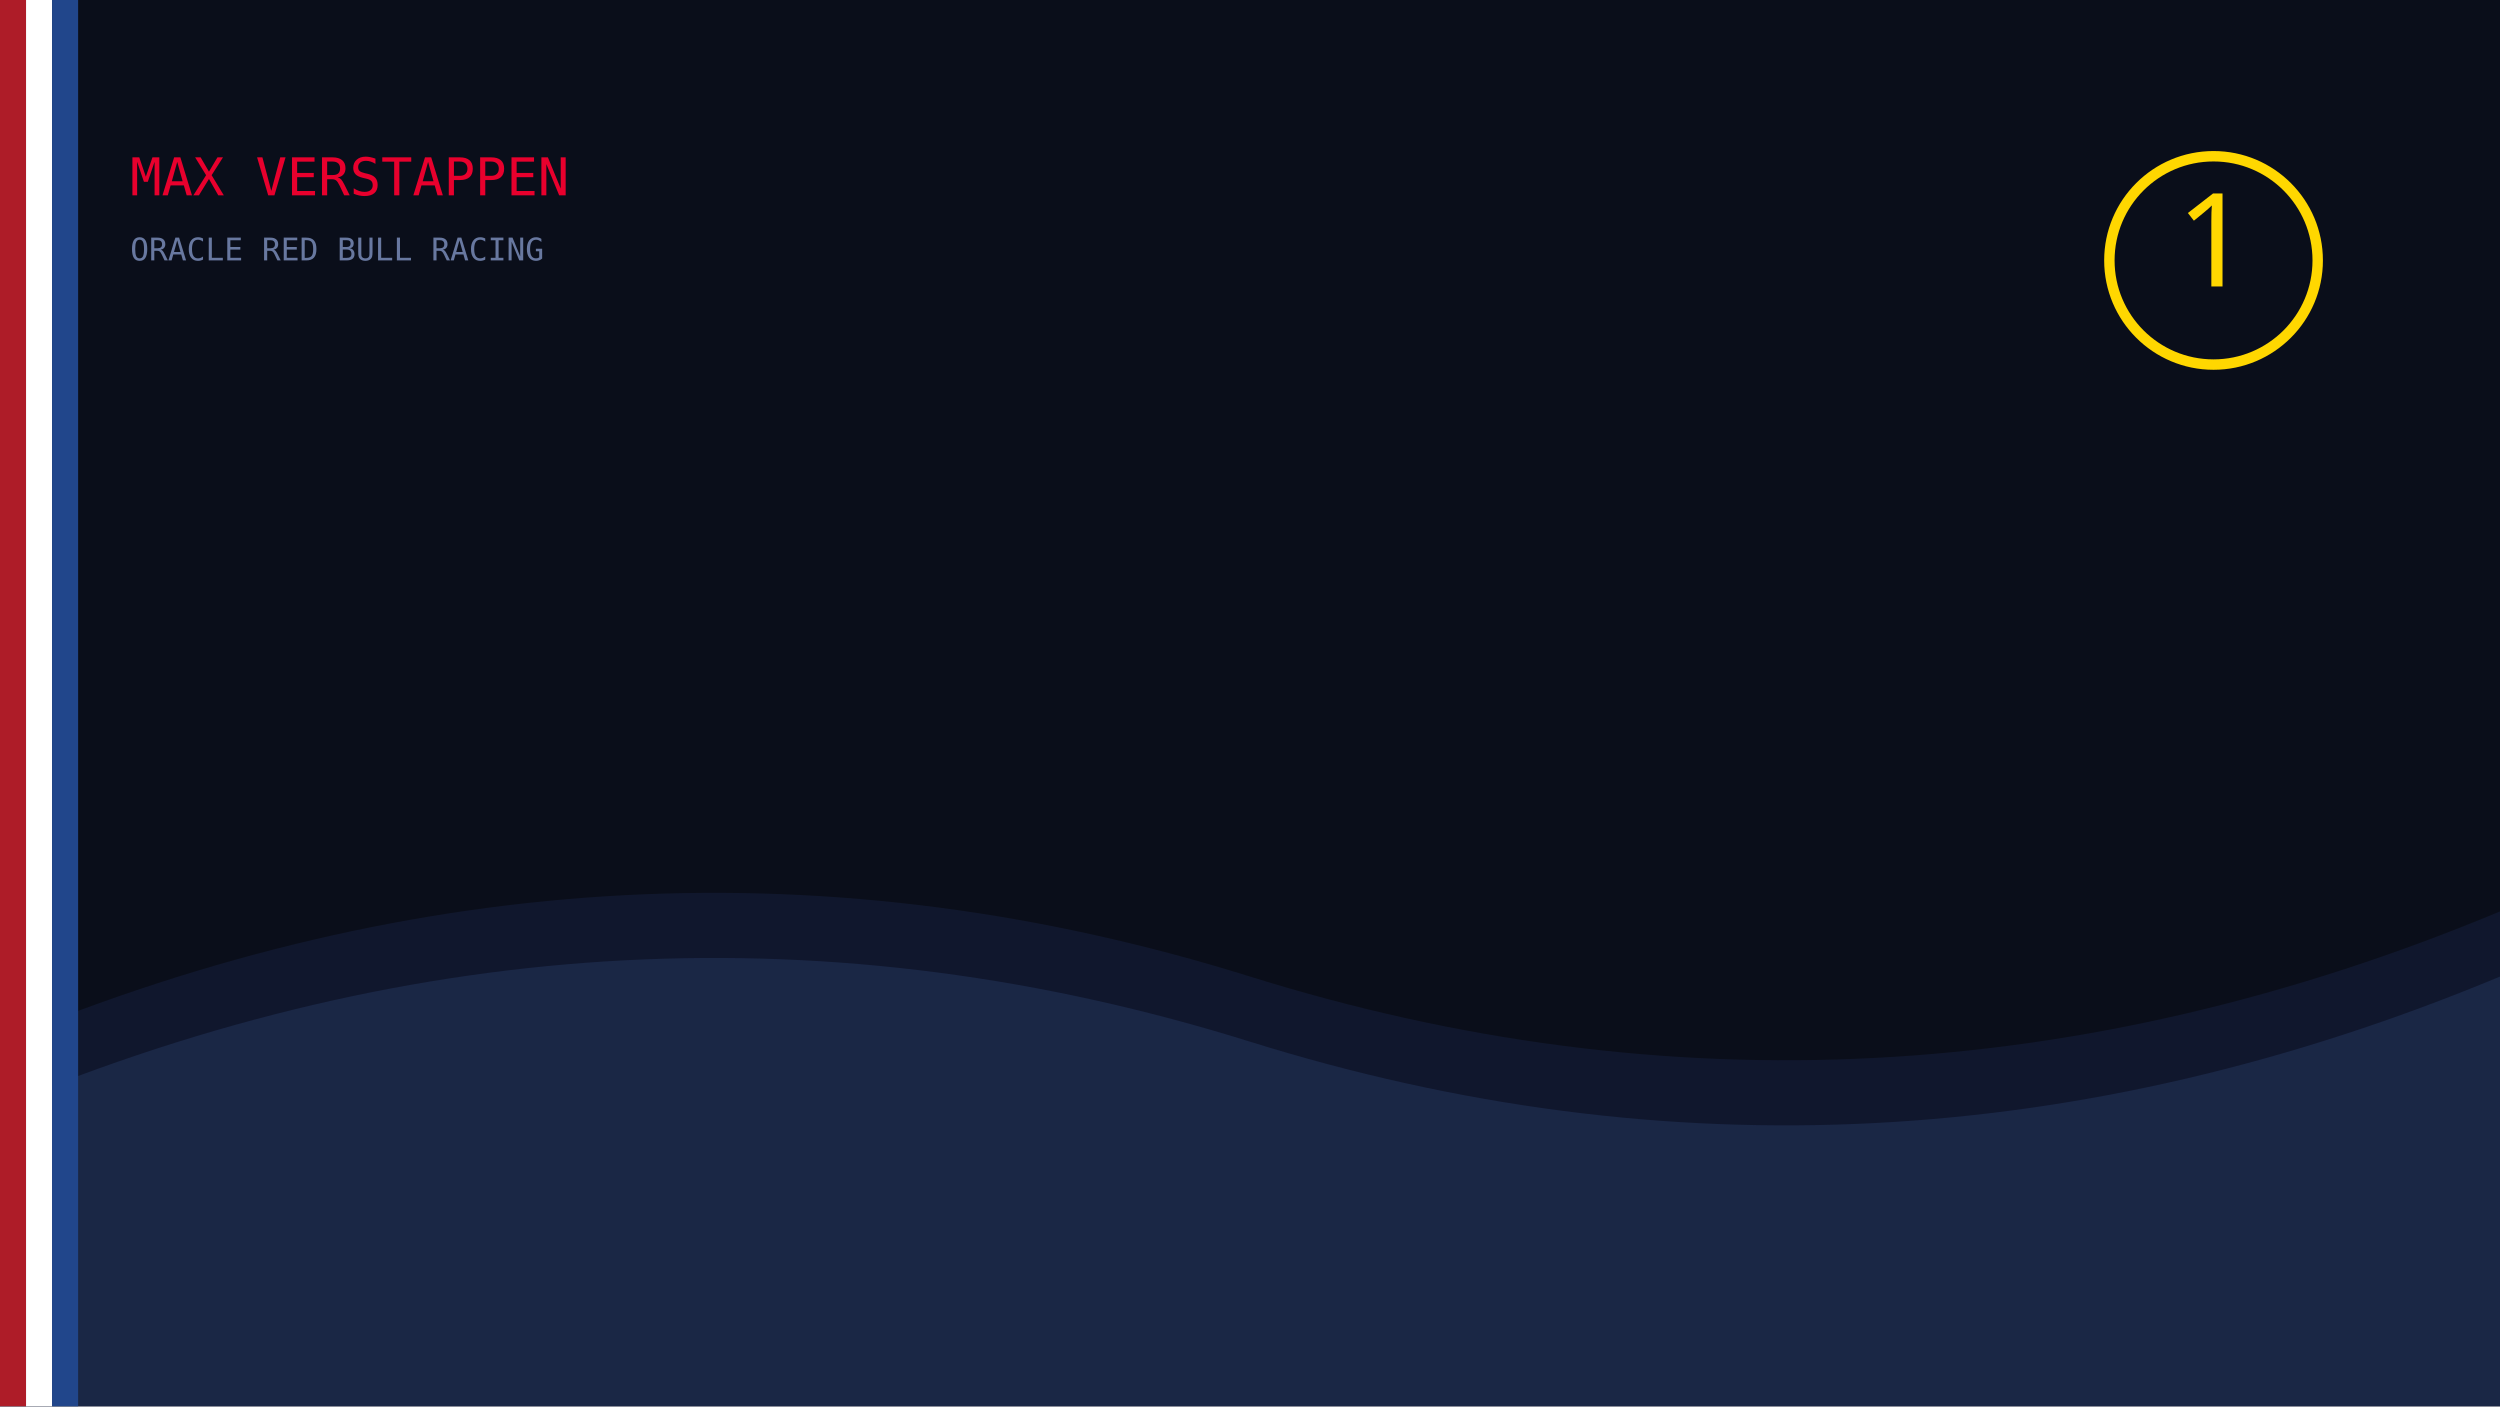
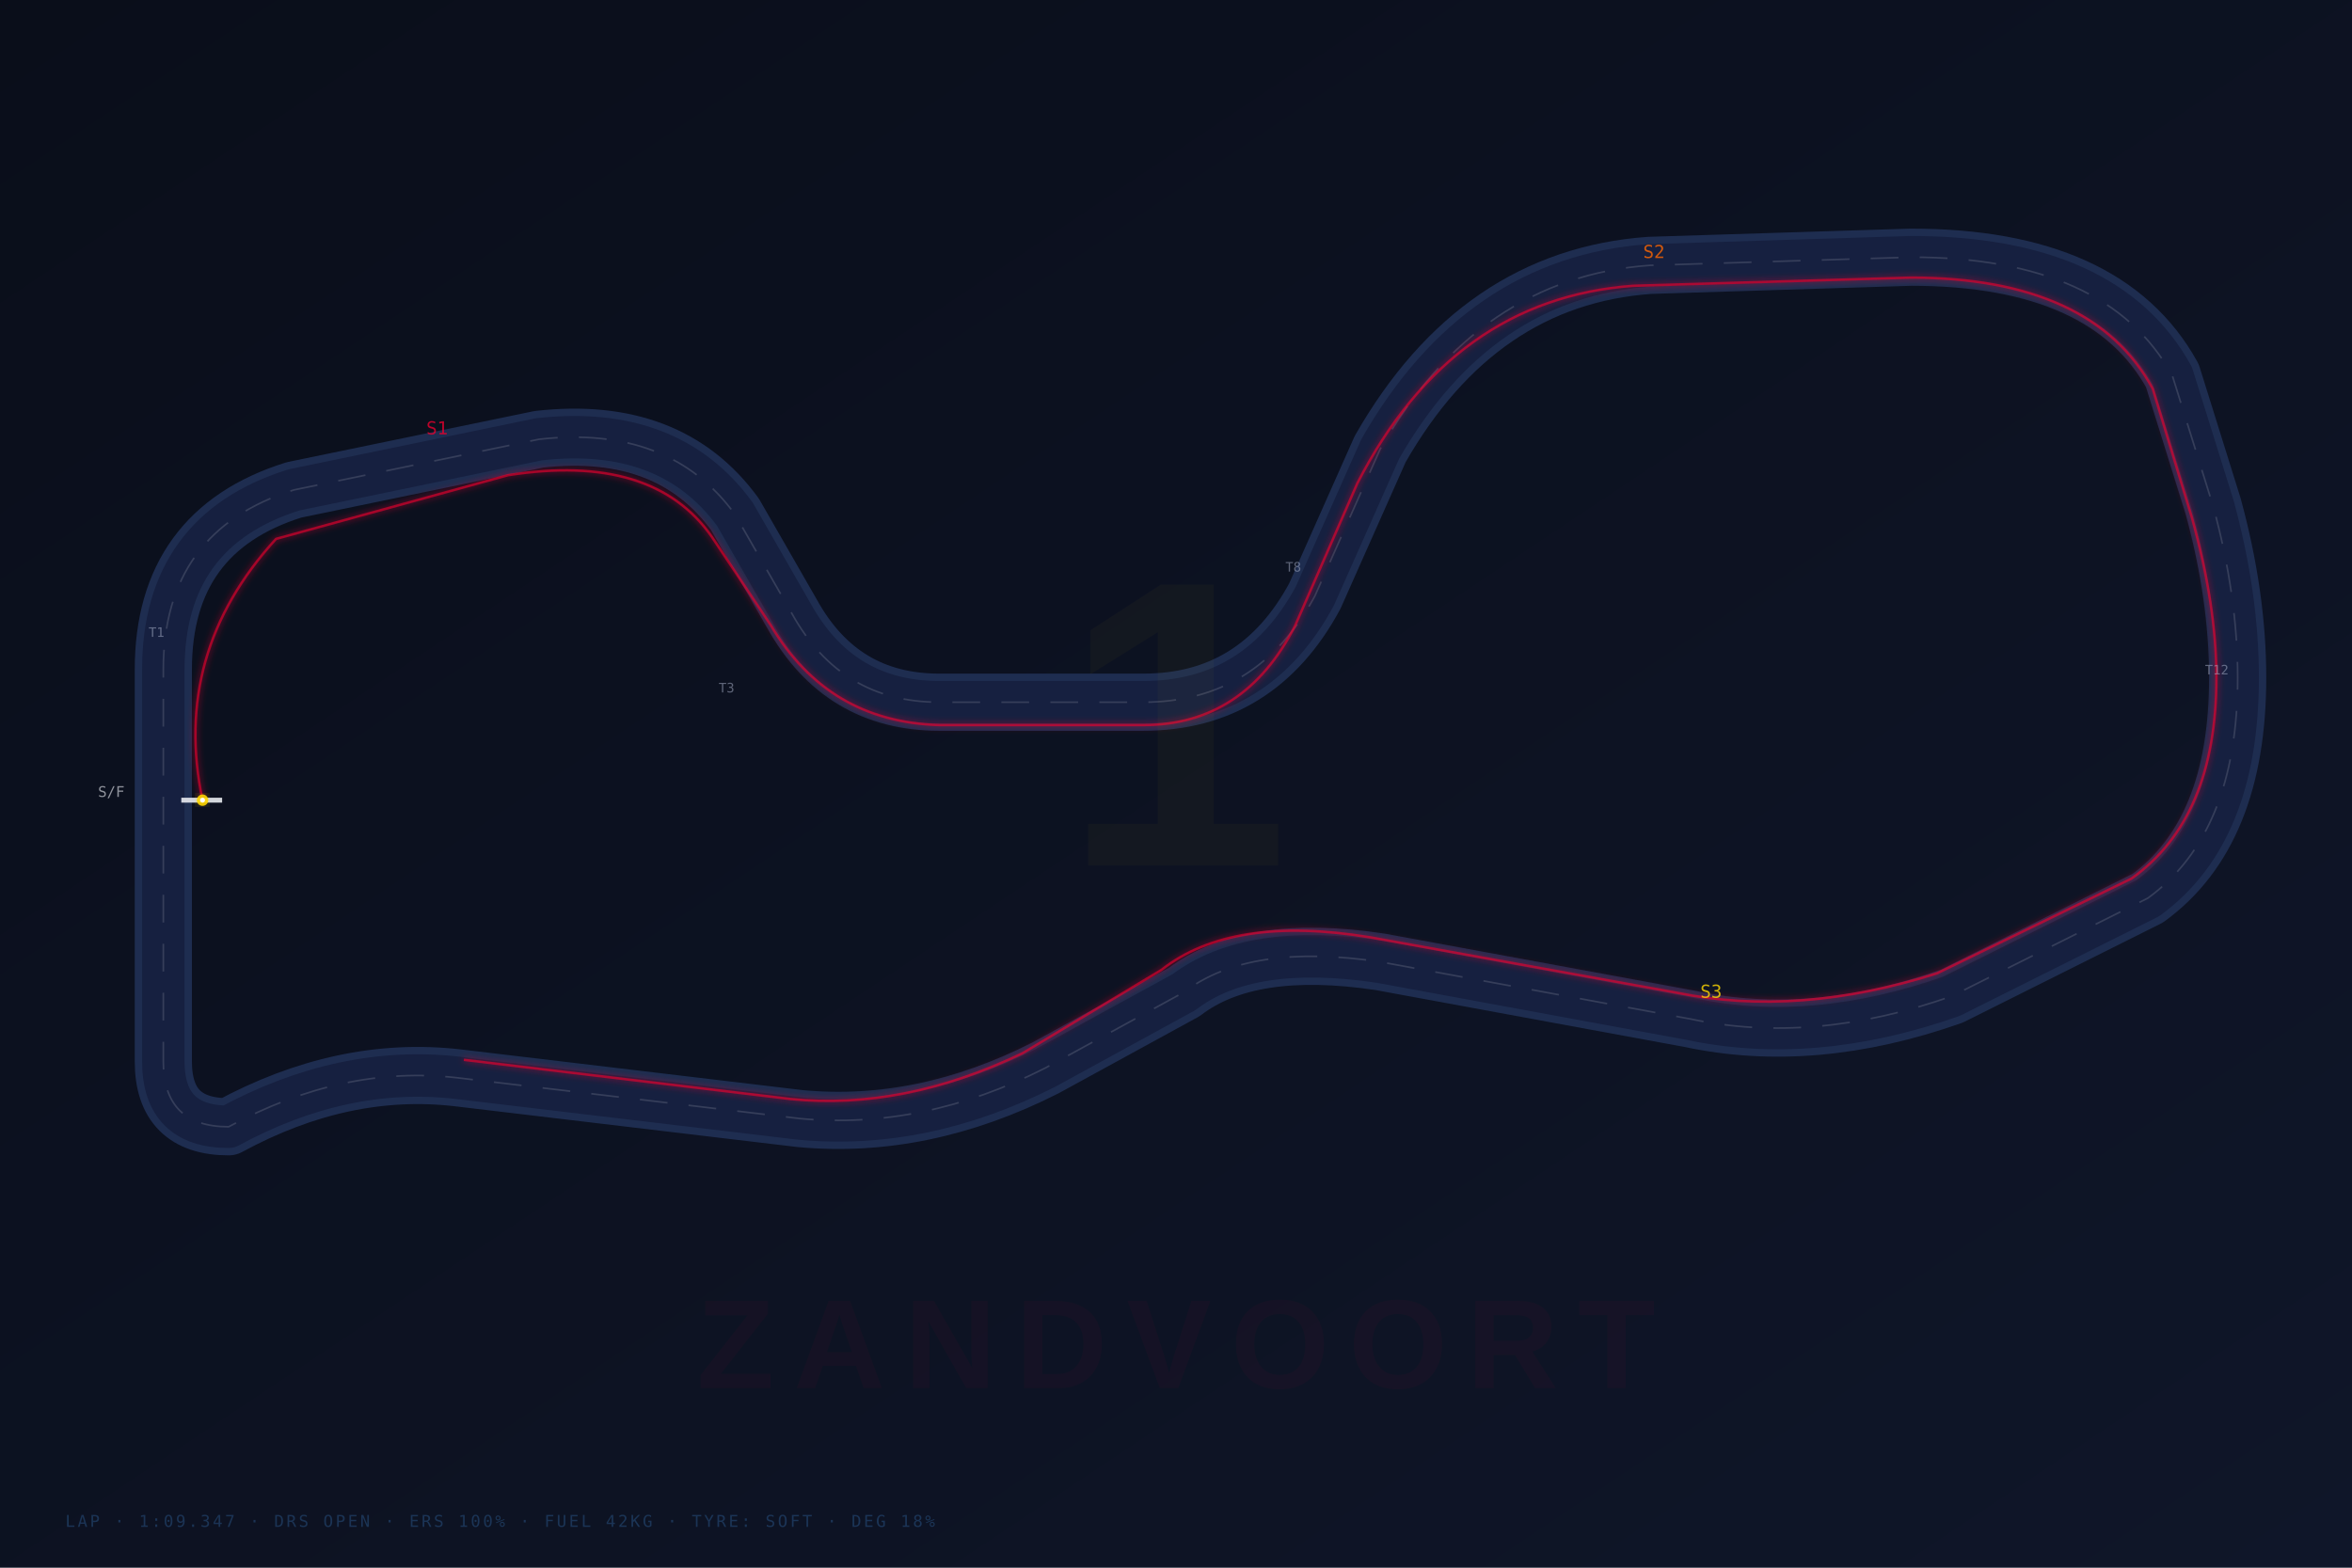
- <svg xmlns="http://www.w3.org/2000/svg" width="1920" height="1080" viewBox="0 0 1920 1080">
-   <rect width="1920" height="1080" fill="#0a0e1a" />
-   <path d="M0 800 Q480 600 960 750 T1920 700 L1920 1080 L0 1080 Z" fill="#162040" opacity="0.5" />
-   <path d="M0 850 Q480 650 960 800 T1920 750 L1920 1080 L0 1080 Z" fill="#1e2d50" opacity="0.7" />
-   <text x="100" y="150" font-family="monospace" font-size="40" fill="#e8002d">MAX VERSTAPPEN</text>
-   <text x="100" y="200" font-family="monospace" font-size="24" fill="#6878a0">ORACLE RED BULL RACING</text>
-   <circle cx="1700" cy="200" r="80" fill="none" stroke="#ffd700" stroke-width="8" />
-   <text x="1700" y="220" font-family="Arial Black, sans-serif" font-size="100" fill="#ffd700" text-anchor="middle">1</text>
-   <rect x="0" y="0" width="20" height="1080" fill="#AE1C28" />
-   <rect x="20" y="0" width="20" height="1080" fill="#ffffff" />
-   <rect x="40" y="0" width="20" height="1080" fill="#21468B" />
+ <svg xmlns="http://www.w3.org/2000/svg" viewBox="0 0 2880 1920" width="2880" height="1920">
+   <defs>
+     <linearGradient id="bg" x1="0%" y1="0%" x2="100%" y2="100%">
+       <stop offset="0%" style="stop-color:#0a0e1a" />
+       <stop offset="100%" style="stop-color:#0f1629" />
+     </linearGradient>
+     <filter id="glow">
+       <feGaussianBlur stdDeviation="4" result="blur" />
+       <feMerge>
+         <feMergeNode in="blur" />
+         <feMergeNode in="SourceGraphic" />
+       </feMerge>
+     </filter>
+     <filter id="glow-strong">
+       <feGaussianBlur stdDeviation="10" result="blur" />
+       <feMerge>
+         <feMergeNode in="blur" />
+         <feMergeNode in="SourceGraphic" />
+       </feMerge>
+     </filter>
+   </defs>
+   <rect width="2880" height="1920" fill="url(#bg)" />
+   <path d="M 280,1380            Q 200,1380 200,1300            L 200,820            Q 200,650 360,600            L 660,538            Q 820,520 900,630            L 970,752            Q 1030,860 1150,860            L 1400,860            Q 1540,860 1610,730            L 1690,550            Q 1810,340 2020,325            L 2340,315            Q 2580,315 2660,460            L 2710,620            Q 2740,730 2740,830            Q 2740,1020 2630,1100            L 2390,1220            Q 2220,1280 2070,1248            L 1690,1178            Q 1530,1154 1450,1215            L 1280,1308            Q 1130,1384 980,1370            L 560,1320            Q 420,1304 280,1380 Z" fill="none" stroke="#1e2d50" stroke-width="70" stroke-linejoin="round" />
+   <path d="M 280,1380            Q 200,1380 200,1300            L 200,820            Q 200,650 360,600            L 660,538            Q 820,520 900,630            L 970,752            Q 1030,860 1150,860            L 1400,860            Q 1540,860 1610,730            L 1690,550            Q 1810,340 2020,325            L 2340,315            Q 2580,315 2660,460            L 2710,620            Q 2740,730 2740,830            Q 2740,1020 2630,1100            L 2390,1220            Q 2220,1280 2070,1248            L 1690,1178            Q 1530,1154 1450,1215            L 1280,1308            Q 1130,1384 980,1370            L 560,1320            Q 420,1304 280,1380 Z" fill="none" stroke="#162040" stroke-width="52" stroke-linejoin="round" />
+   <path d="M 280,1380            Q 200,1380 200,1300            L 200,820            Q 200,650 360,600            L 660,538            Q 820,520 900,630            L 970,752            Q 1030,860 1150,860            L 1400,860            Q 1540,860 1610,730            L 1690,550            Q 1810,340 2020,325            L 2340,315            Q 2580,315 2660,460            L 2710,620            Q 2740,730 2740,830            Q 2740,1020 2630,1100            L 2390,1220            Q 2220,1280 2070,1248            L 1690,1178            Q 1530,1154 1450,1215            L 1280,1308            Q 1130,1384 980,1370            L 560,1320            Q 420,1304 280,1380 Z" fill="none" stroke="#e8eaf0" stroke-width="2" stroke-dasharray="34,26" opacity="0.15" stroke-linejoin="round" />
+   <path d="M 248,980            Q 210,800 338,660            L 622,582            Q 800,554 872,658            L 944,766            Q 1014,884 1150,888            L 1400,888            Q 1524,888 1586,766            L 1662,592            Q 1778,366 2000,350            L 2340,340            Q 2562,340 2636,476            L 2684,634            Q 2714,742 2714,830            Q 2714,1002 2610,1076            L 2372,1192            Q 2202,1246 2054,1216            L 1678,1148            Q 1508,1120 1422,1188            L 1252,1290            Q 1106,1360 968,1346            L 568,1298" fill="none" stroke="#e8002d" stroke-width="3" opacity="0.7" filter="url(#glow)" stroke-linejoin="round" />
+   <line x1="510" y1="540" x2="510" y2="596" stroke="#e8002d" stroke-width="4" filter="url(#glow)" />
+   <text x="522" y="532" font-family="monospace" font-size="22" fill="#e8002d" opacity="0.8">S1</text>
+   <line x1="2000" y1="325" x2="2000" y2="381" stroke="#ff6600" stroke-width="4" filter="url(#glow)" />
+   <text x="2012" y="316" font-family="monospace" font-size="22" fill="#ff6600" opacity="0.8">S2</text>
+   <line x1="2070" y1="1230" x2="2070" y2="1286" stroke="#ffd700" stroke-width="4" filter="url(#glow)" />
+   <text x="2082" y="1222" font-family="monospace" font-size="22" fill="#ffd700" opacity="0.8">S3</text>
+   <line x1="222" y1="980" x2="272" y2="980" stroke="#e8eaf0" stroke-width="6" opacity="0.9" />
+   <text x="120" y="976" font-family="monospace" font-size="18" fill="#e8eaf0" opacity="0.6">S/F</text>
+   <text x="182" y="780" font-family="monospace" font-size="16" fill="#b0b8d0" opacity="0.5">T1</text>
+   <text x="880" y="848" font-family="monospace" font-size="16" fill="#b0b8d0" opacity="0.5">T3</text>
+   <text x="1574" y="700" font-family="monospace" font-size="16" fill="#b0b8d0" opacity="0.5">T8</text>
+   <text x="2700" y="826" font-family="monospace" font-size="16" fill="#b0b8d0" opacity="0.5">T12</text>
+   <circle cx="248" cy="980" r="7" fill="#ffd700" filter="url(#glow-strong)" opacity="0.9" />
+   <circle cx="248" cy="980" r="3" fill="#ffffff" />
+   <text x="1440" y="1700" font-family="'Arial Black', Arial, sans-serif" font-weight="900" font-size="155" text-anchor="middle" fill="#e8002d" opacity="0.04" letter-spacing="24">ZANDVOORT</text>
+   <text x="1440" y="1060" font-family="'Arial Black', Arial, sans-serif" font-weight="900" font-size="500" text-anchor="middle" fill="#ffd700" opacity="0.03">1</text>
+   <text x="80" y="1870" font-family="monospace" font-size="20" fill="#4499ee" opacity="0.25" letter-spacing="3">LAP  ·  1:09.347  ·  DRS OPEN  ·  ERS 100%  ·  FUEL 42KG  ·  TYRE: SOFT  ·  DEG 18%</text>
</svg>
